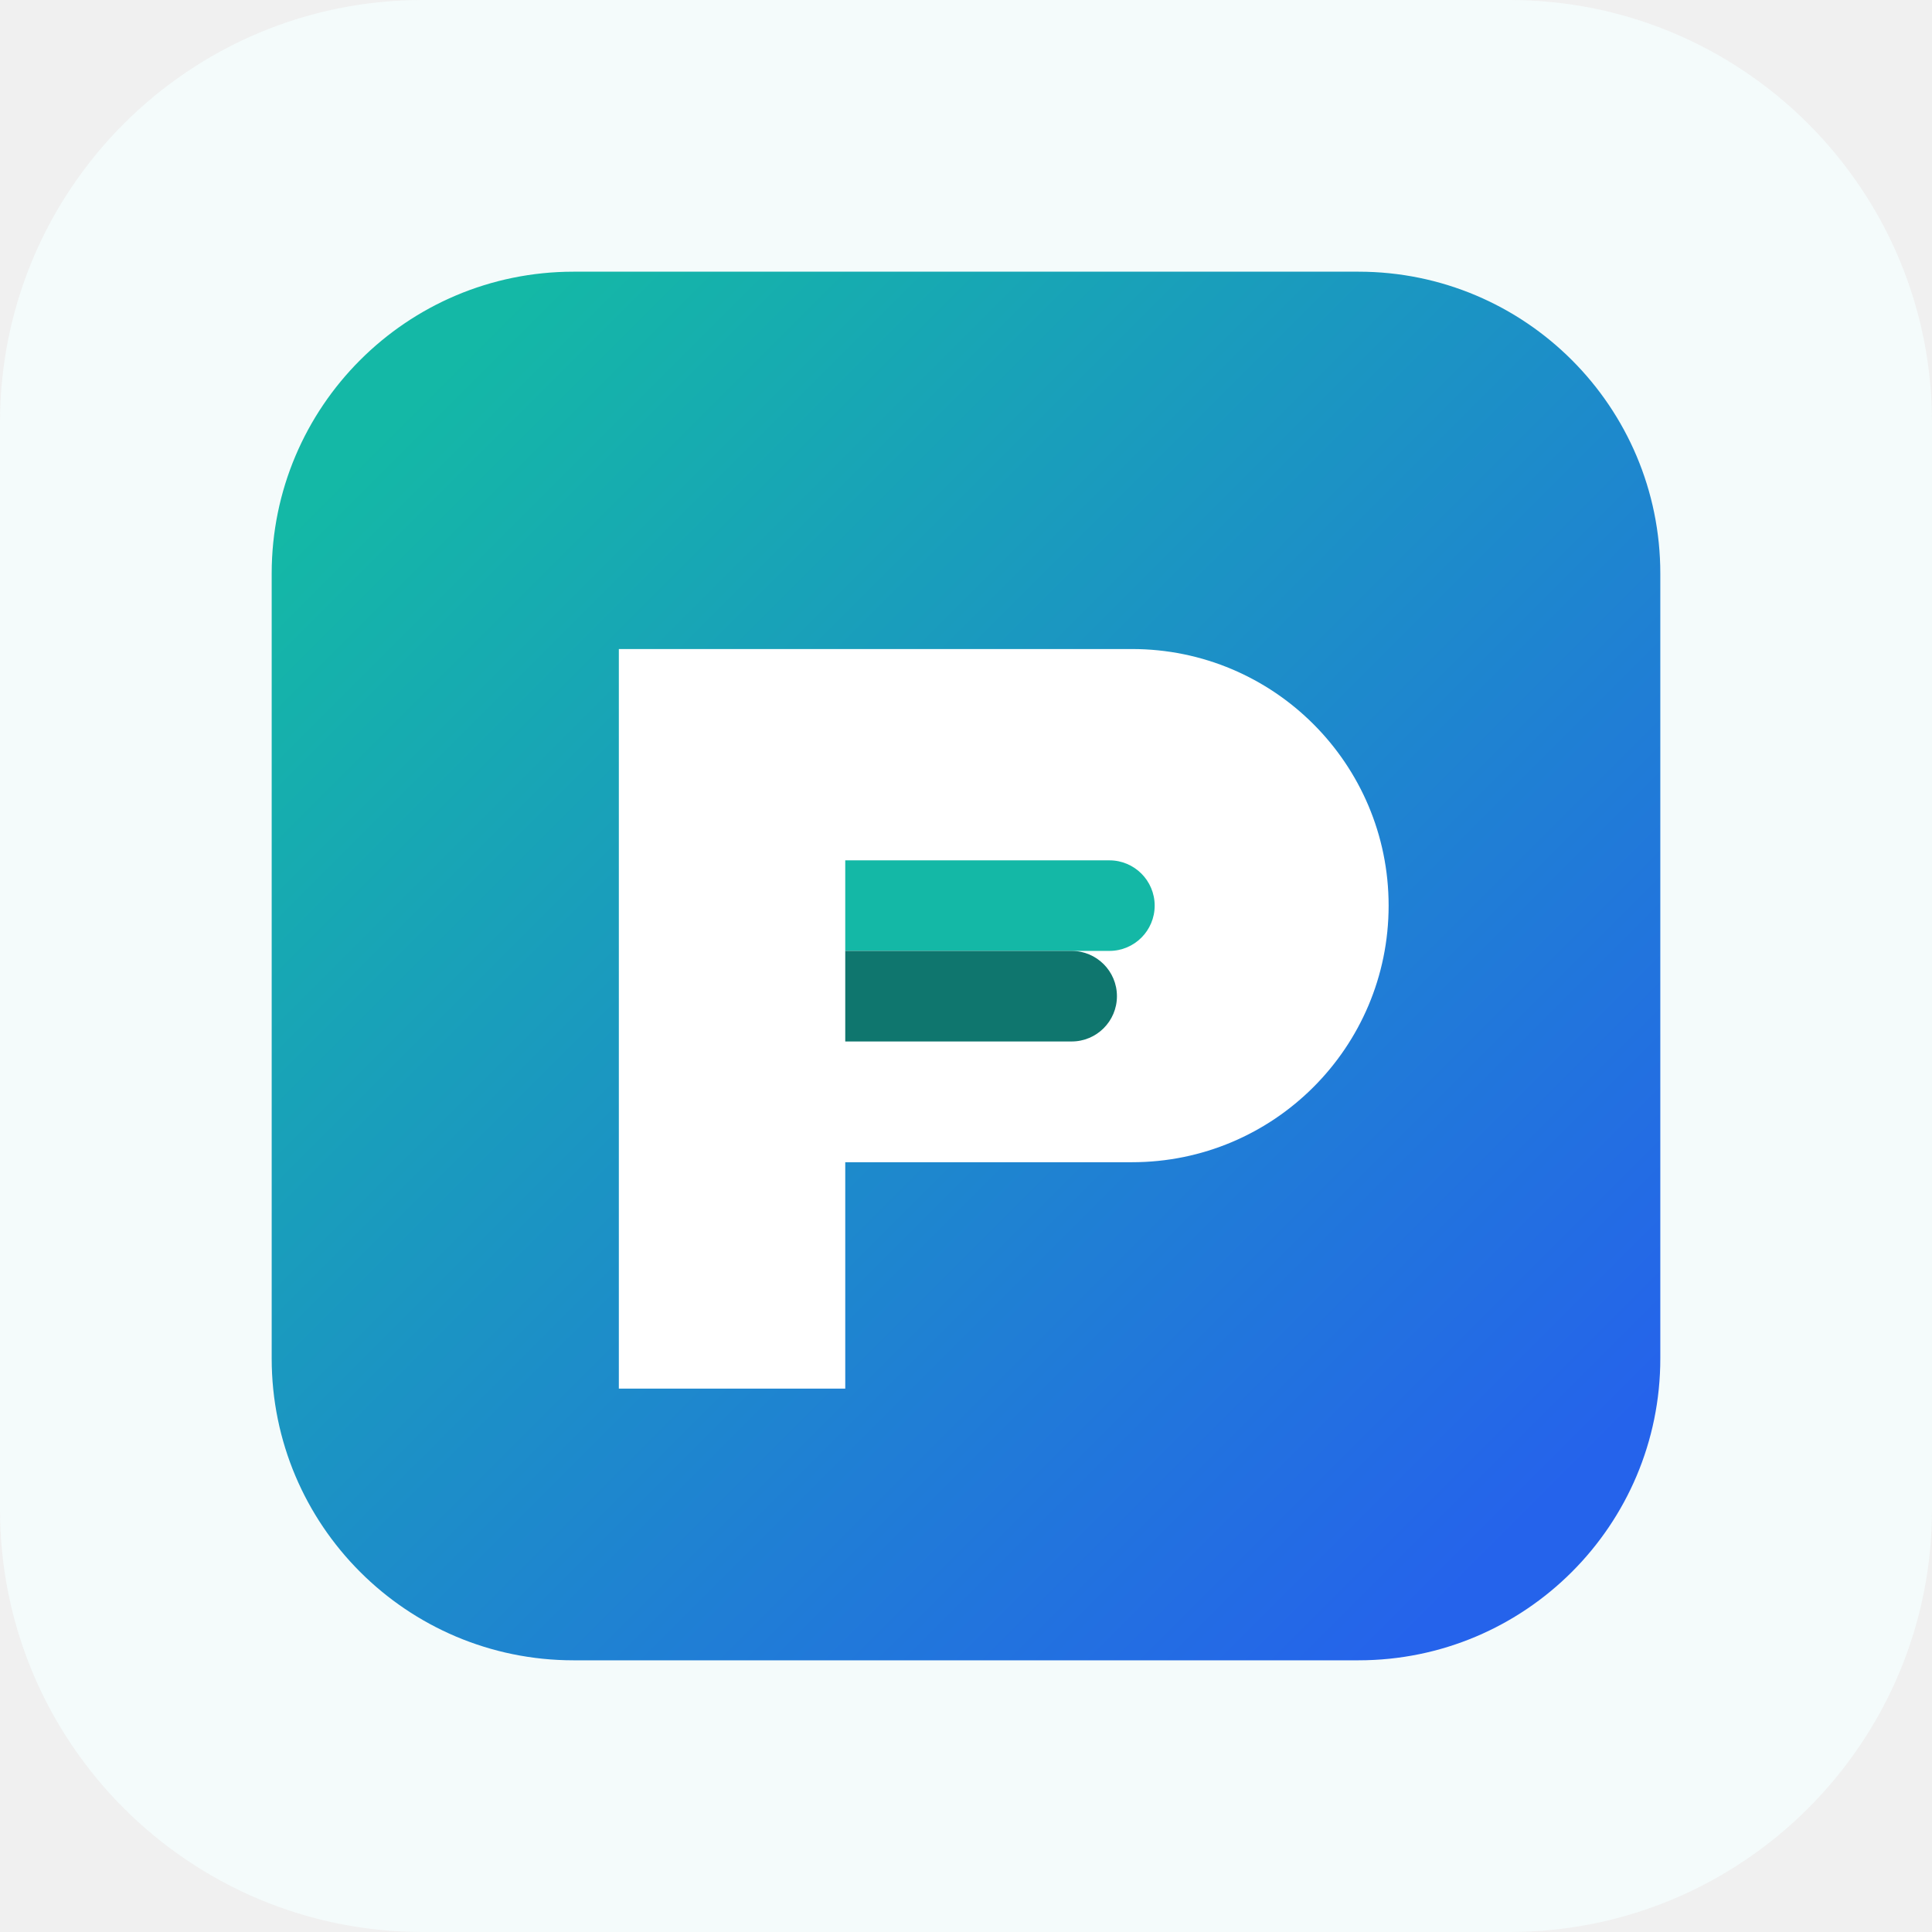
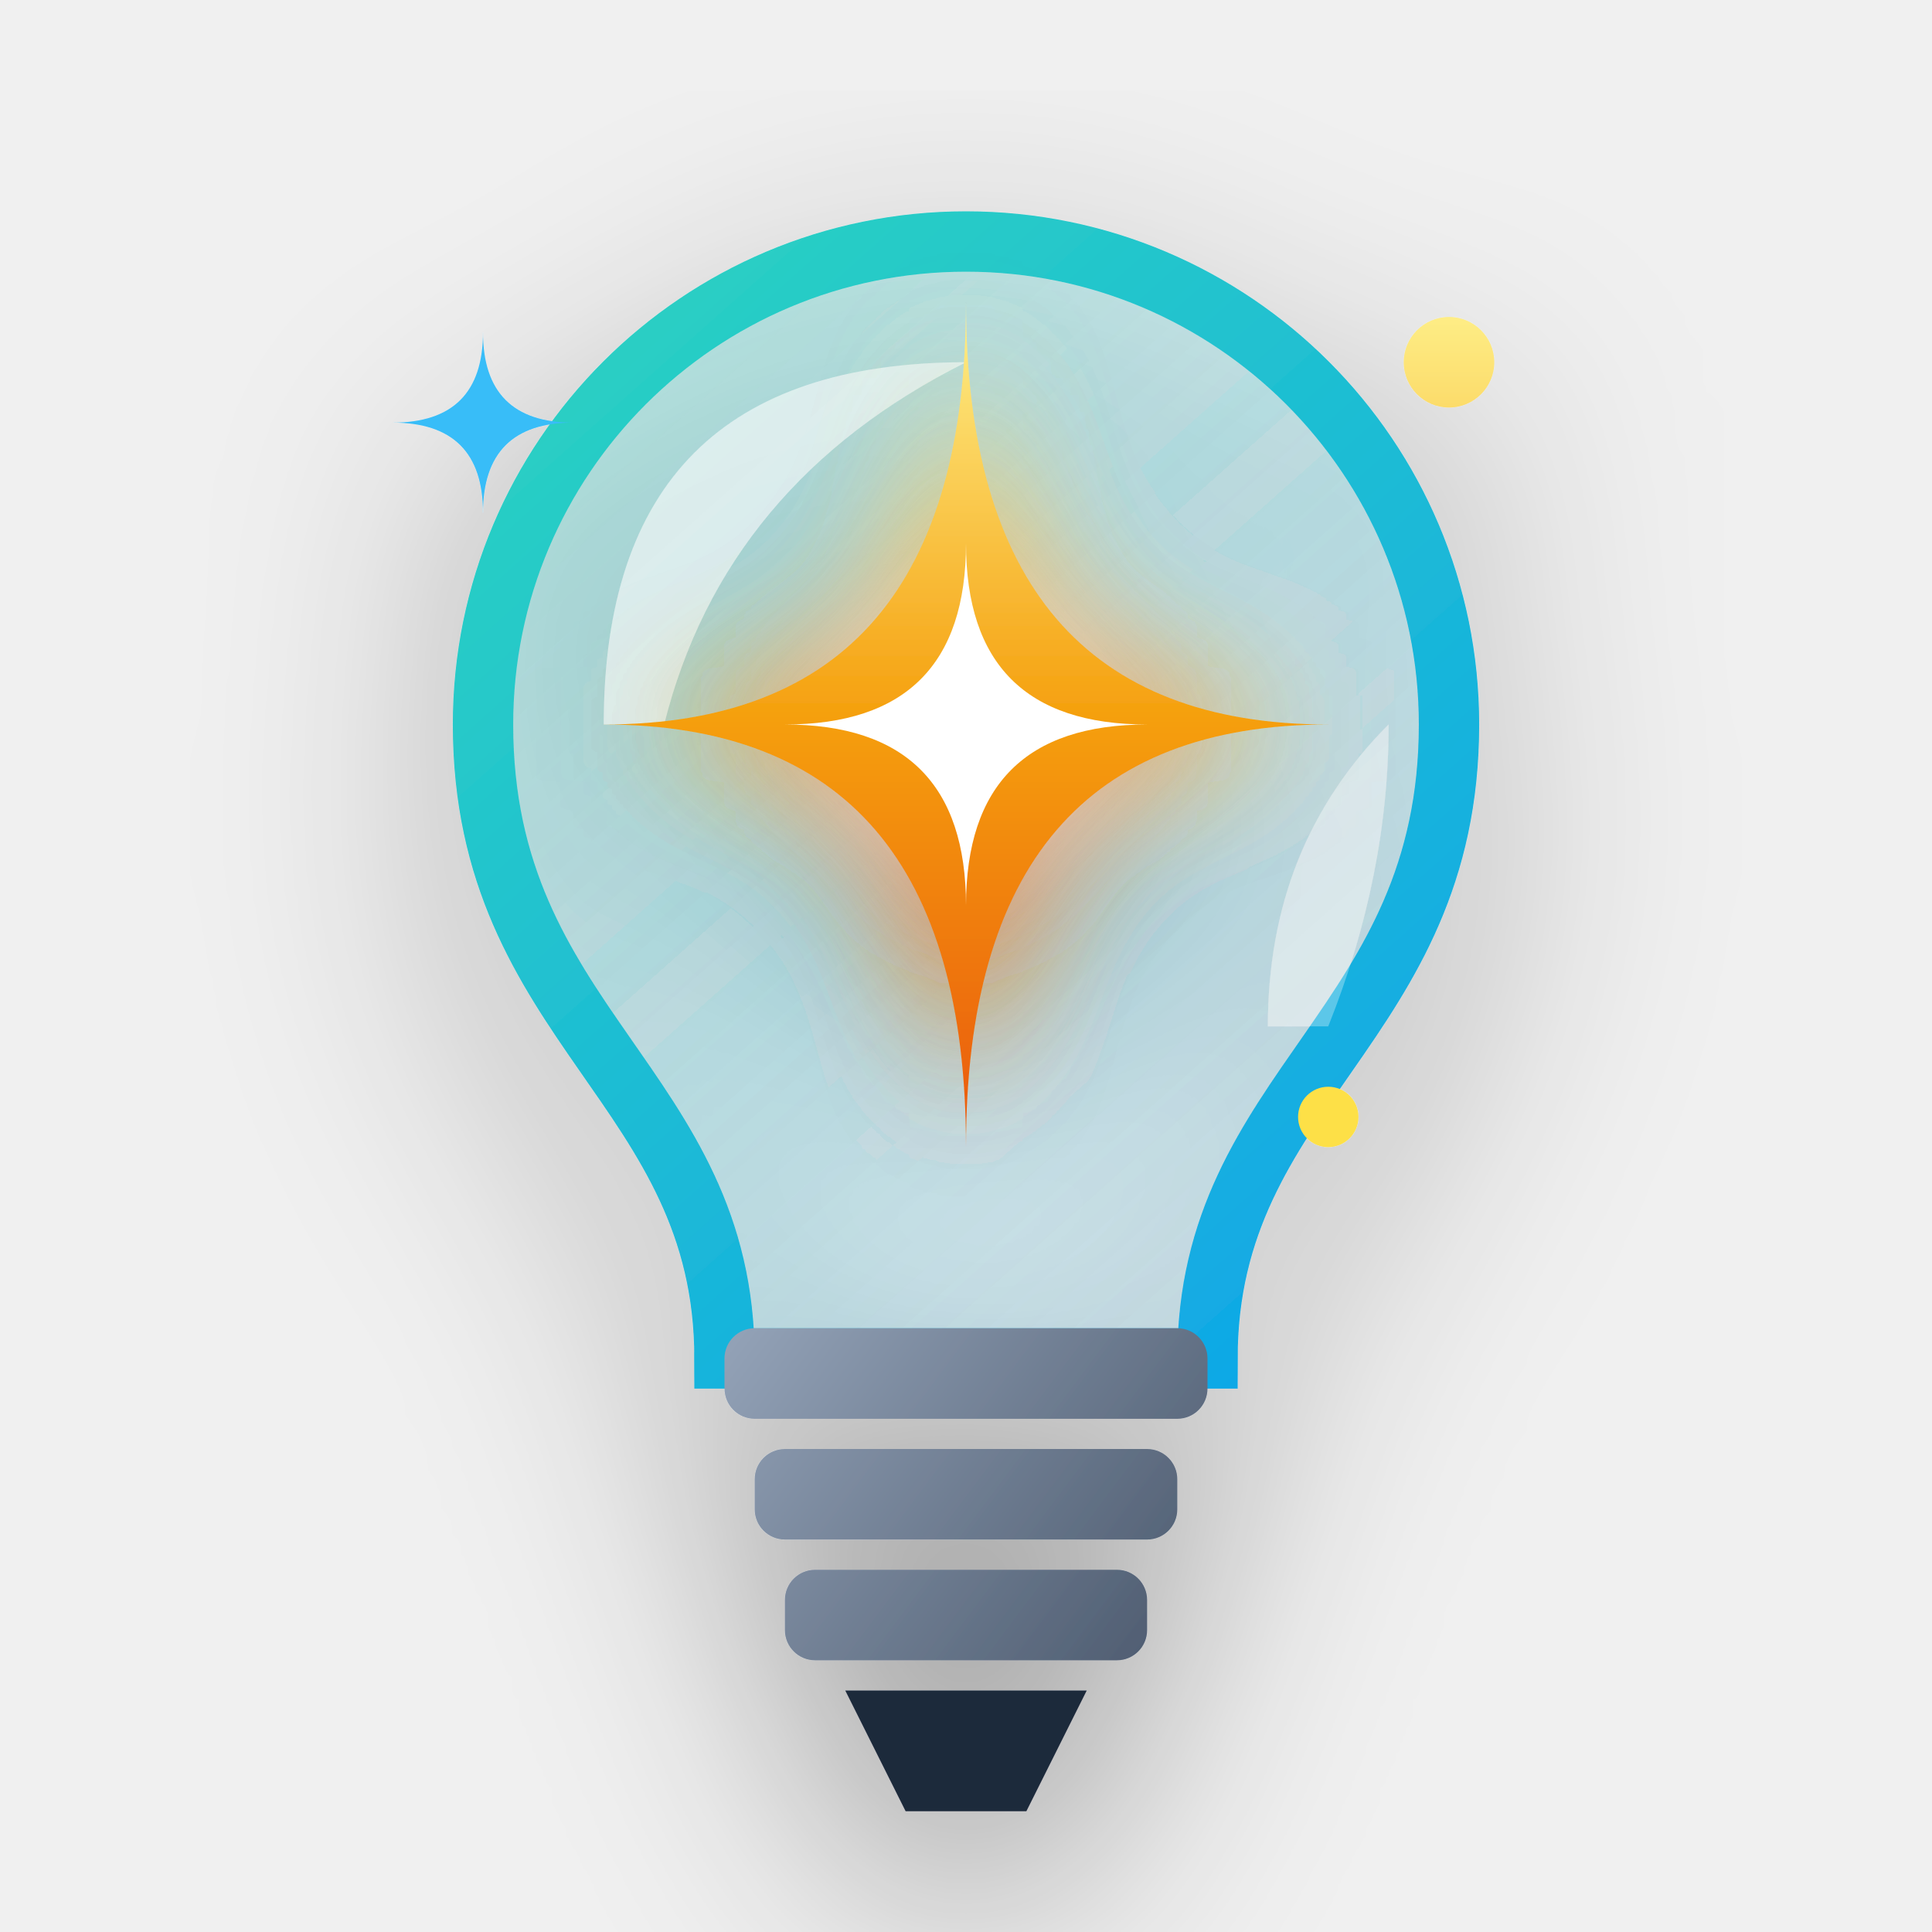
<svg xmlns="http://www.w3.org/2000/svg" width="256" height="256" viewBox="0 0 256 256" fill="none">
-   <rect width="256" height="256" rx="56" fill="#F4FBFB" />
-   <rect x="36" y="36" width="184" height="184" rx="40" fill="url(#g)" />
-   <path d="M82 86H150C168.778 86 184 101.222 184 120C184 138.778 168.778 154 150 154H112V184H82V86Z" fill="white" />
-   <path d="M112 114H147C150.314 114 153 116.686 153 120C153 123.314 150.314 126 147 126H112V114Z" fill="#14B8A6" />
-   <path d="M112 126H142C145.314 126 148 128.686 148 132C148 135.314 145.314 138 142 138H112V126Z" fill="#0F766E" />
  <defs>
-     <linearGradient id="g" x1="54" y1="54" x2="202" y2="202" gradientUnits="userSpaceOnUse">
-       <stop stop-color="#14B8A6" />
-       <stop offset="1" stop-color="#2563EB" />
+     <linearGradient id="sparkGrad" x1="128" y1="40" x2="128" y2="152" gradientUnits="userSpaceOnUse">
+       <stop offset="0%" stop-color="#FEF08A" />
+       <stop offset="50%" stop-color="#F59E0B" />
+       <stop offset="100%" stop-color="#EA580C" />
    </linearGradient>
+     <linearGradient id="glassStroke" x1="64" y1="32" x2="192" y2="176" gradientUnits="userSpaceOnUse">
+       <stop offset="0%" stop-color="#2DD4BF" />
+       <stop offset="100%" stop-color="#0EA5E9" />
+     </linearGradient>
+     <linearGradient id="glassFill" x1="64" y1="32" x2="192" y2="176" gradientUnits="userSpaceOnUse">
+       <stop offset="0%" stop-color="#2DD4BF" stop-opacity="0.25" />
+       <stop offset="100%" stop-color="#0EA5E9" stop-opacity="0.05" />
+     </linearGradient>
+     <linearGradient id="baseGrad" x1="96" y1="176" x2="160" y2="224" gradientUnits="userSpaceOnUse">
+       <stop offset="0%" stop-color="#94A3B8" />
+       <stop offset="100%" stop-color="#475569" />
+     </linearGradient>
+     <filter id="glow" x="-30%" y="-30%" width="160%" height="160%">
+       <feDropShadow dx="0" dy="12" stdDeviation="16" flood-color="#000000" flood-opacity="0.4" />
+     </filter>
+     <filter id="sparkGlow" x="-30%" y="-30%" width="160%" height="160%">
+       <feGaussianBlur stdDeviation="8" result="blur" />
+       <feComposite in="SourceGraphic" in2="blur" operator="over" />
+     </filter>
  </defs>
+   <g filter="url(#glow)">
+     <path d="M 96 180 C 96 144 64 136 64 96 A 64 64 0 1 1 192 96 C 192 136 160 144 160 180 Z" fill="url(#glassFill)" stroke="url(#glassStroke)" stroke-width="8" stroke-linecap="round" />
+     <rect x="96" y="176" width="64" height="12" rx="4" fill="url(#baseGrad)" />
+     <rect x="100" y="192" width="56" height="12" rx="4" fill="url(#baseGrad)" />
+     <rect x="104" y="208" width="48" height="12" rx="4" fill="url(#baseGrad)" />
+     <path d="M 112 224 L 144 224 L 136 240 L 120 240 Z" fill="#1E293B" />
+     <path d="M 80 96 Q 80 48 128 48 Q 96 64 88 96 Z" fill="#FFFFFF" fill-opacity="0.5" />
+     <path d="M 176 136 Q 184 116 184 96 Q 168 112 168 136 Z" fill="#FFFFFF" fill-opacity="0.3" />
+     <g filter="url(#sparkGlow)">
+       <path d="M 128 40 Q 128 96 176 96 Q 128 96 128 152 Q 128 96 80 96 Q 128 96 128 40 Z" fill="url(#sparkGrad)" />
+       <path d="M 128 72 Q 128 96 152 96 Q 128 96 128 120 Q 128 96 104 96 Q 128 96 128 72 Z" fill="#FFFFFF" />
+     </g>
+     <circle cx="192" cy="48" r="6" fill="url(#sparkGrad)" />
+     <path d="M 64 44 Q 64 56 76 56 Q 64 56 64 68 Q 64 56 52 56 Q 64 56 64 44 Z" fill="#38BDF8" />
+     <circle cx="176" cy="148" r="4" fill="#FDE047" />
+   </g>
</svg>
